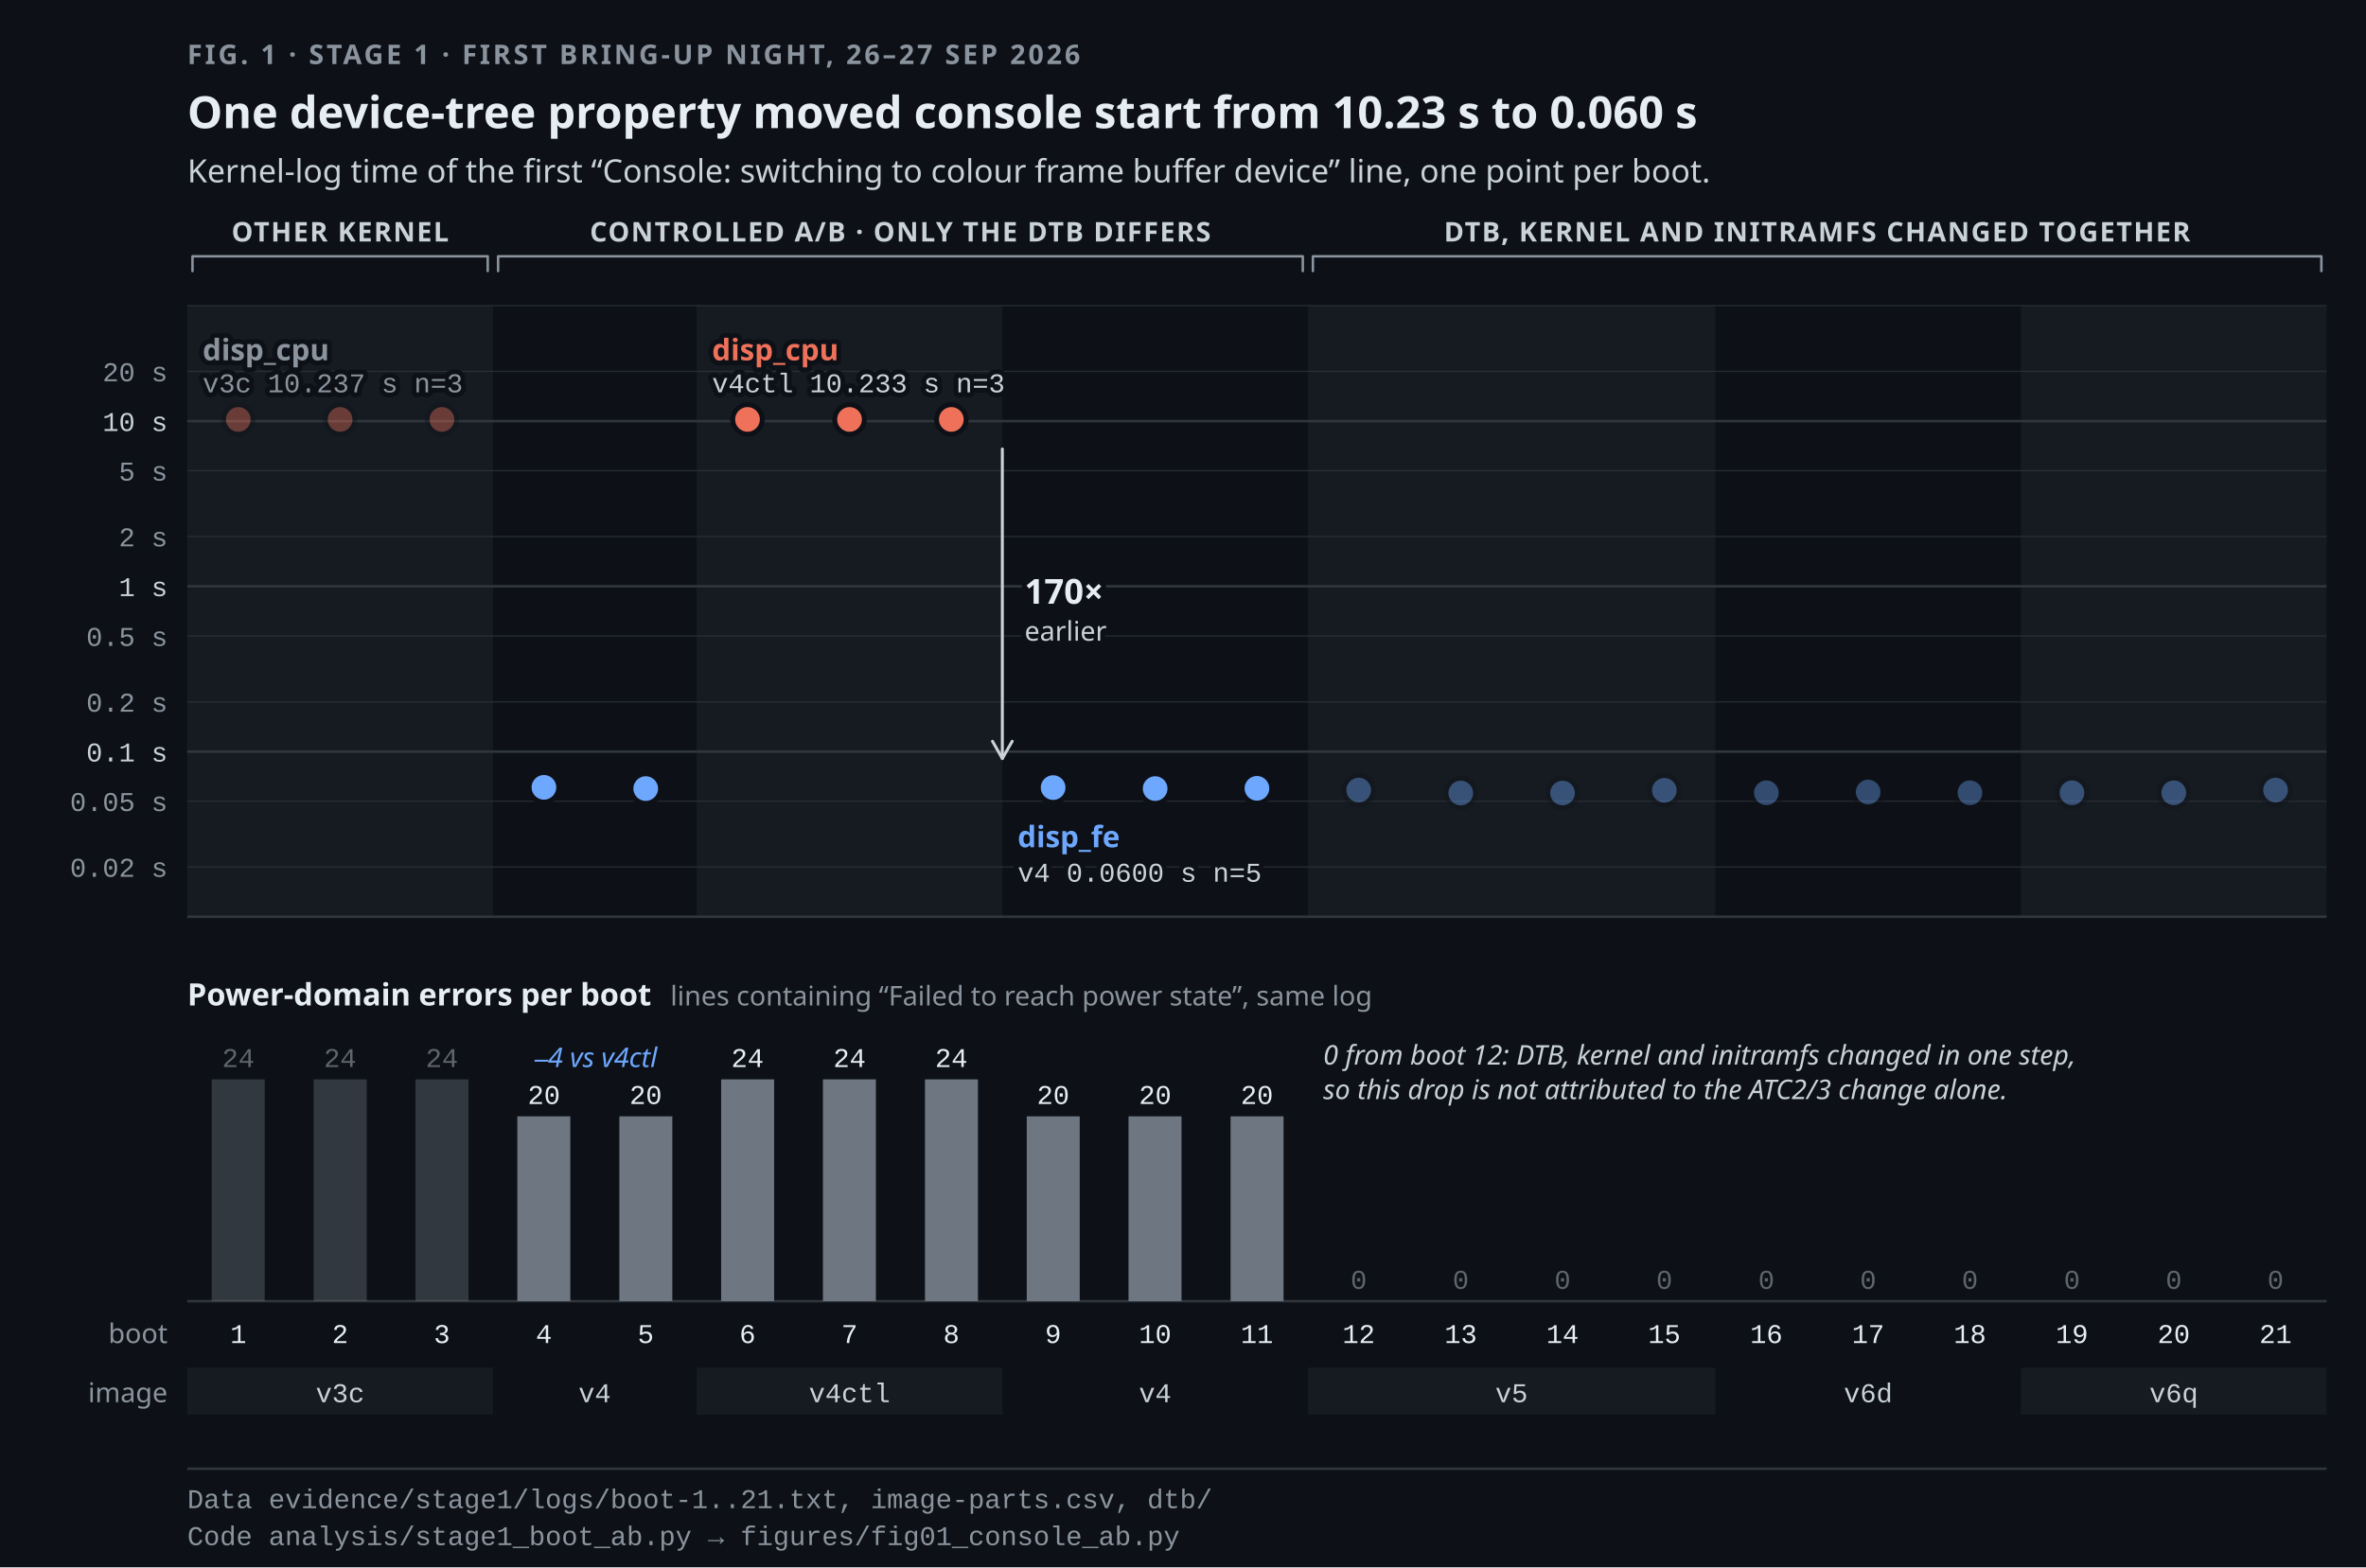
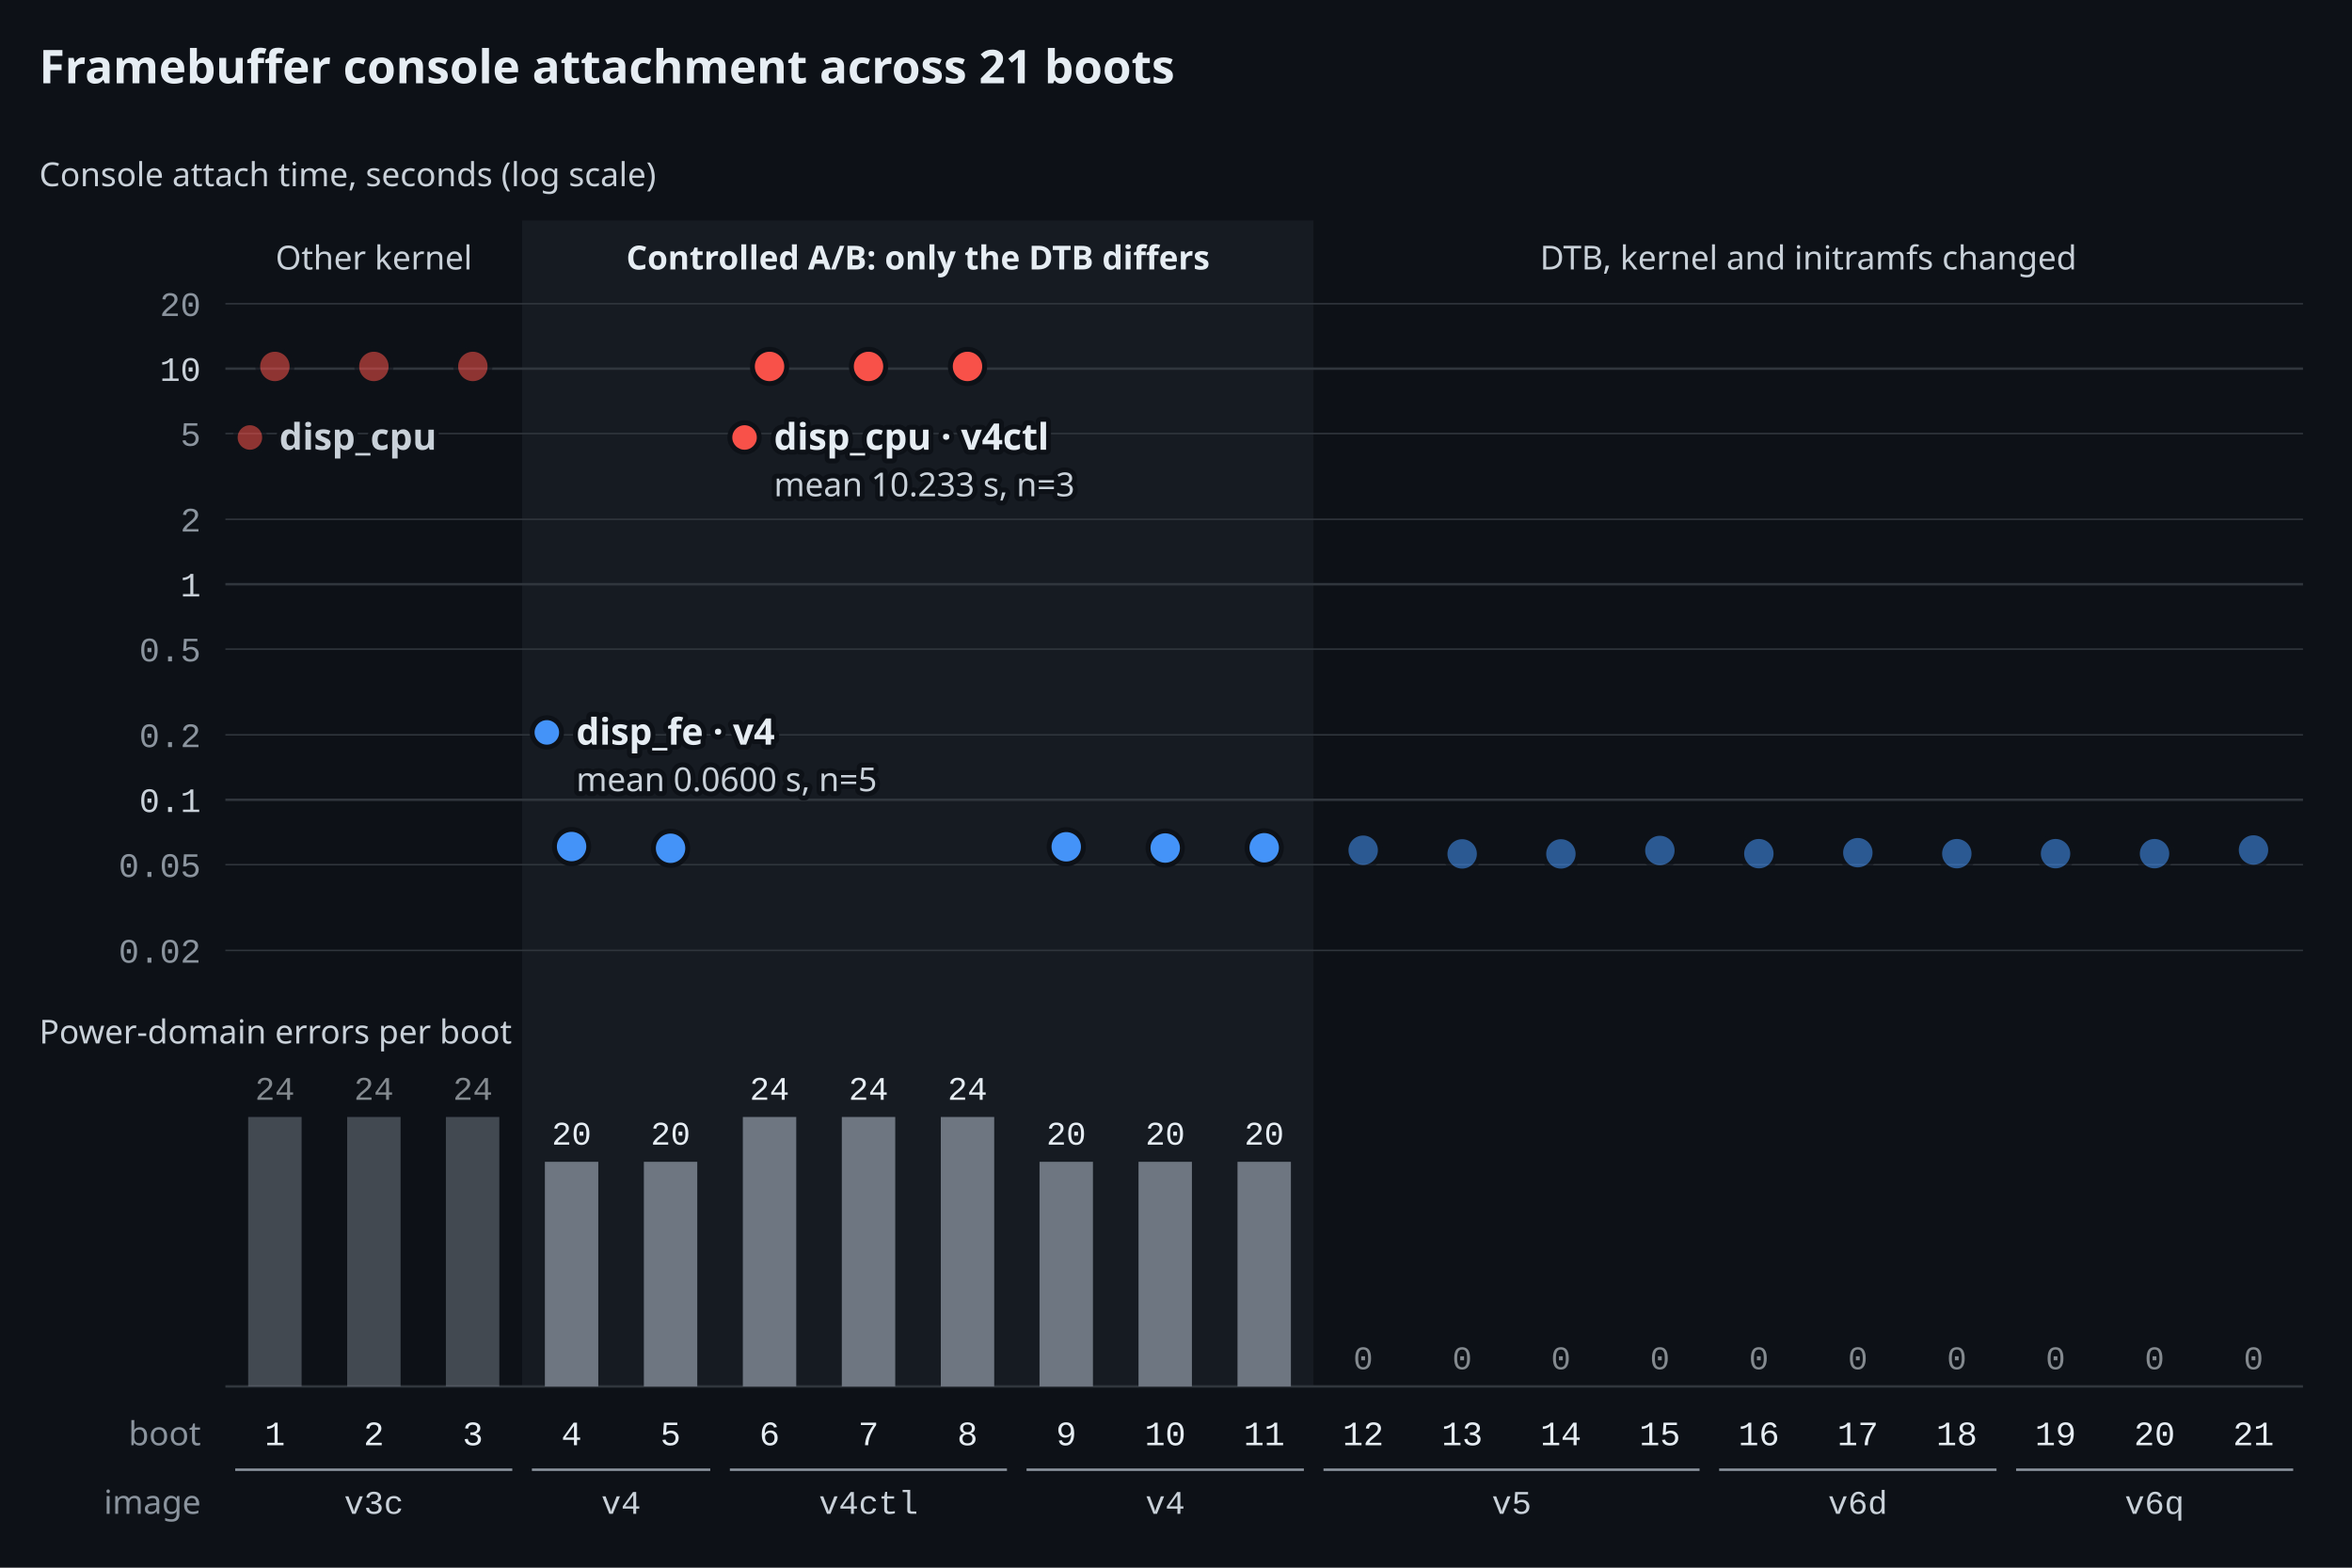
- <svg xmlns="http://www.w3.org/2000/svg" viewBox="0 0 960 636" width="960" height="636" role="img" aria-labelledby="t d">
-   <rect width="960" height="636" fill="#0d1117" />
-   <text x="76.0" y="26.0" font-family="-apple-system, BlinkMacSystemFont, 'Segoe UI', 'Noto Sans', Helvetica, Arial, sans-serif" font-size="11" fill="#8b949e" font-weight="600" letter-spacing="1.1">FIG. 1  ·  STAGE 1  ·  FIRST BRING-UP NIGHT, 26–27 SEP 2026</text>
-   <text x="76.0" y="52.0" font-family="-apple-system, BlinkMacSystemFont, 'Segoe UI', 'Noto Sans', Helvetica, Arial, sans-serif" font-size="18" fill="#e6edf3" font-weight="600">One device-tree property moved console start from 10.23 s to 0.060 s</text>
-   <text x="76.0" y="74.0" font-family="-apple-system, BlinkMacSystemFont, 'Segoe UI', 'Noto Sans', Helvetica, Arial, sans-serif" font-size="13" fill="#c9d1d9">Kernel-log time of the first “Console: switching to colour frame buffer device” line, one point per boot.</text>
-   <path d="M78.1,110.0 V104.0 H197.9 V110.0" fill="none" stroke="#8b949e" stroke-width="1" stroke-linejoin="round" stroke-linecap="round" />
-   <text x="138.0" y="98.0" font-family="-apple-system, BlinkMacSystemFont, 'Segoe UI', 'Noto Sans', Helvetica, Arial, sans-serif" font-size="11" fill="#c9d1d9" text-anchor="middle" font-weight="600" letter-spacing="0.6">OTHER KERNEL</text>
-   <path d="M202.1,110.0 V104.0 H528.6 V110.0" fill="none" stroke="#8b949e" stroke-width="1" stroke-linejoin="round" stroke-linecap="round" />
-   <text x="365.3" y="98.0" font-family="-apple-system, BlinkMacSystemFont, 'Segoe UI', 'Noto Sans', Helvetica, Arial, sans-serif" font-size="11" fill="#c9d1d9" text-anchor="middle" font-weight="600" letter-spacing="0.6">CONTROLLED A/B  ·  ONLY THE DTB DIFFERS</text>
-   <path d="M532.7,110.0 V104.0 H941.9 V110.0" fill="none" stroke="#8b949e" stroke-width="1" stroke-linejoin="round" stroke-linecap="round" />
-   <text x="737.3" y="98.0" font-family="-apple-system, BlinkMacSystemFont, 'Segoe UI', 'Noto Sans', Helvetica, Arial, sans-serif" font-size="11" fill="#c9d1d9" text-anchor="middle" font-weight="600" letter-spacing="0.6">DTB, KERNEL AND INITRAMFS CHANGED TOGETHER</text>
-   <rect x="76.0" y="124.0" width="124.0" height="248.0" fill="#161b22" />
-   <rect x="76.0" y="555.0" width="124.0" height="19.0" fill="#161b22" />
-   <text x="138.0" y="569.0" font-family="ui-monospace, SFMono-Regular, 'SF Mono', Menlo, Consolas, 'Liberation Mono', monospace" font-size="11" fill="#c9d1d9" text-anchor="middle">v3c</text>
-   <text x="241.3" y="569.0" font-family="ui-monospace, SFMono-Regular, 'SF Mono', Menlo, Consolas, 'Liberation Mono', monospace" font-size="11" fill="#c9d1d9" text-anchor="middle">v4</text>
-   <rect x="282.7" y="124.0" width="124.0" height="248.0" fill="#161b22" />
-   <rect x="282.7" y="555.0" width="124.0" height="19.0" fill="#161b22" />
-   <text x="344.7" y="569.0" font-family="ui-monospace, SFMono-Regular, 'SF Mono', Menlo, Consolas, 'Liberation Mono', monospace" font-size="11" fill="#c9d1d9" text-anchor="middle">v4ctl</text>
-   <text x="468.7" y="569.0" font-family="ui-monospace, SFMono-Regular, 'SF Mono', Menlo, Consolas, 'Liberation Mono', monospace" font-size="11" fill="#c9d1d9" text-anchor="middle">v4</text>
-   <rect x="530.7" y="124.0" width="165.3" height="248.0" fill="#161b22" />
-   <rect x="530.7" y="555.0" width="165.3" height="19.0" fill="#161b22" />
-   <text x="613.3" y="569.0" font-family="ui-monospace, SFMono-Regular, 'SF Mono', Menlo, Consolas, 'Liberation Mono', monospace" font-size="11" fill="#c9d1d9" text-anchor="middle">v5</text>
-   <text x="758.0" y="569.0" font-family="ui-monospace, SFMono-Regular, 'SF Mono', Menlo, Consolas, 'Liberation Mono', monospace" font-size="11" fill="#c9d1d9" text-anchor="middle">v6d</text>
-   <rect x="820.0" y="124.0" width="124.0" height="248.0" fill="#161b22" />
-   <rect x="820.0" y="555.0" width="124.0" height="19.0" fill="#161b22" />
-   <text x="882.0" y="569.0" font-family="ui-monospace, SFMono-Regular, 'SF Mono', Menlo, Consolas, 'Liberation Mono', monospace" font-size="11" fill="#c9d1d9" text-anchor="middle">v6q</text>
-   <line x1="76.0" y1="372.0" x2="944.0" y2="372.0" stroke="#30363d" stroke-width="1" />
-   <line x1="76.0" y1="351.8" x2="944.0" y2="351.8" stroke="#30363d" stroke-width="0.5" opacity="0.7" />
-   <text x="68.0" y="355.8" font-family="ui-monospace, SFMono-Regular, 'SF Mono', Menlo, Consolas, 'Liberation Mono', monospace" font-size="11" fill="#8b949e" text-anchor="end">0.02 s</text>
-   <line x1="76.0" y1="325.1" x2="944.0" y2="325.1" stroke="#30363d" stroke-width="0.5" opacity="0.7" />
-   <text x="68.0" y="329.1" font-family="ui-monospace, SFMono-Regular, 'SF Mono', Menlo, Consolas, 'Liberation Mono', monospace" font-size="11" fill="#8b949e" text-anchor="end">0.05 s</text>
-   <line x1="76.0" y1="305.0" x2="944.0" y2="305.0" stroke="#30363d" stroke-width="1" />
-   <text x="68.0" y="309.0" font-family="ui-monospace, SFMono-Regular, 'SF Mono', Menlo, Consolas, 'Liberation Mono', monospace" font-size="11" fill="#c9d1d9" text-anchor="end">0.1 s</text>
-   <line x1="76.0" y1="284.8" x2="944.0" y2="284.8" stroke="#30363d" stroke-width="0.5" opacity="0.7" />
-   <text x="68.0" y="288.8" font-family="ui-monospace, SFMono-Regular, 'SF Mono', Menlo, Consolas, 'Liberation Mono', monospace" font-size="11" fill="#8b949e" text-anchor="end">0.2 s</text>
-   <line x1="76.0" y1="258.1" x2="944.0" y2="258.1" stroke="#30363d" stroke-width="0.5" opacity="0.7" />
-   <text x="68.0" y="262.1" font-family="ui-monospace, SFMono-Regular, 'SF Mono', Menlo, Consolas, 'Liberation Mono', monospace" font-size="11" fill="#8b949e" text-anchor="end">0.5 s</text>
-   <line x1="76.0" y1="237.9" x2="944.0" y2="237.9" stroke="#30363d" stroke-width="1" />
-   <text x="68.0" y="241.9" font-family="ui-monospace, SFMono-Regular, 'SF Mono', Menlo, Consolas, 'Liberation Mono', monospace" font-size="11" fill="#c9d1d9" text-anchor="end">1 s</text>
-   <line x1="76.0" y1="217.7" x2="944.0" y2="217.7" stroke="#30363d" stroke-width="0.5" opacity="0.7" />
-   <text x="68.0" y="221.7" font-family="ui-monospace, SFMono-Regular, 'SF Mono', Menlo, Consolas, 'Liberation Mono', monospace" font-size="11" fill="#8b949e" text-anchor="end">2 s</text>
-   <line x1="76.0" y1="191.0" x2="944.0" y2="191.0" stroke="#30363d" stroke-width="0.5" opacity="0.7" />
-   <text x="68.0" y="195.0" font-family="ui-monospace, SFMono-Regular, 'SF Mono', Menlo, Consolas, 'Liberation Mono', monospace" font-size="11" fill="#8b949e" text-anchor="end">5 s</text>
-   <line x1="76.0" y1="170.9" x2="944.0" y2="170.9" stroke="#30363d" stroke-width="1" />
-   <text x="68.0" y="174.9" font-family="ui-monospace, SFMono-Regular, 'SF Mono', Menlo, Consolas, 'Liberation Mono', monospace" font-size="11" fill="#c9d1d9" text-anchor="end">10 s</text>
-   <line x1="76.0" y1="150.7" x2="944.0" y2="150.7" stroke="#30363d" stroke-width="0.5" opacity="0.7" />
-   <text x="68.0" y="154.7" font-family="ui-monospace, SFMono-Regular, 'SF Mono', Menlo, Consolas, 'Liberation Mono', monospace" font-size="11" fill="#8b949e" text-anchor="end">20 s</text>
-   <line x1="76.0" y1="124.0" x2="944.0" y2="124.0" stroke="#30363d" stroke-width="0.5" opacity="0.7" />
-   <circle cx="96.7" cy="170.2" r="6" fill="#f0715a" stroke="#0d1117" stroke-width="2" opacity="0.38" />
-   <circle cx="138.0" cy="170.2" r="6" fill="#f0715a" stroke="#0d1117" stroke-width="2" opacity="0.38" />
-   <circle cx="179.3" cy="170.2" r="6" fill="#f0715a" stroke="#0d1117" stroke-width="2" opacity="0.38" />
-   <circle cx="220.7" cy="319.5" r="6" fill="#6ea8fe" stroke="#0d1117" stroke-width="2" />
-   <circle cx="262.0" cy="320.0" r="6" fill="#6ea8fe" stroke="#0d1117" stroke-width="2" />
-   <circle cx="303.3" cy="170.2" r="6" fill="#f0715a" stroke="#0d1117" stroke-width="2" />
-   <circle cx="344.7" cy="170.2" r="6" fill="#f0715a" stroke="#0d1117" stroke-width="2" />
-   <circle cx="386.0" cy="170.2" r="6" fill="#f0715a" stroke="#0d1117" stroke-width="2" />
-   <circle cx="427.3" cy="319.6" r="6" fill="#6ea8fe" stroke="#0d1117" stroke-width="2" />
-   <circle cx="468.7" cy="320.0" r="6" fill="#6ea8fe" stroke="#0d1117" stroke-width="2" />
-   <circle cx="510.0" cy="319.9" r="6" fill="#6ea8fe" stroke="#0d1117" stroke-width="2" />
-   <circle cx="551.3" cy="320.6" r="6" fill="#6ea8fe" stroke="#0d1117" stroke-width="2" opacity="0.38" />
-   <circle cx="592.7" cy="321.8" r="6" fill="#6ea8fe" stroke="#0d1117" stroke-width="2" opacity="0.38" />
-   <circle cx="634.0" cy="321.8" r="6" fill="#6ea8fe" stroke="#0d1117" stroke-width="2" opacity="0.38" />
-   <circle cx="675.3" cy="320.7" r="6" fill="#6ea8fe" stroke="#0d1117" stroke-width="2" opacity="0.38" />
-   <circle cx="716.7" cy="321.7" r="6" fill="#6ea8fe" stroke="#0d1117" stroke-width="2" opacity="0.38" />
-   <circle cx="758.0" cy="321.4" r="6" fill="#6ea8fe" stroke="#0d1117" stroke-width="2" opacity="0.38" />
-   <circle cx="799.3" cy="321.7" r="6" fill="#6ea8fe" stroke="#0d1117" stroke-width="2" opacity="0.38" />
-   <circle cx="840.7" cy="321.7" r="6" fill="#6ea8fe" stroke="#0d1117" stroke-width="2" opacity="0.38" />
-   <circle cx="882.0" cy="321.7" r="6" fill="#6ea8fe" stroke="#0d1117" stroke-width="2" opacity="0.38" />
-   <circle cx="923.3" cy="320.6" r="6" fill="#6ea8fe" stroke="#0d1117" stroke-width="2" opacity="0.38" />
-   <text x="82.2" y="146.2" font-family="-apple-system, BlinkMacSystemFont, 'Segoe UI', 'Noto Sans', Helvetica, Arial, sans-serif" font-size="12" fill="#8b949e" font-weight="600" stroke="#0d1117" stroke-width="4" stroke-linejoin="round" paint-order="stroke">disp_cpu</text>
-   <text x="82.2" y="159.2" font-family="ui-monospace, SFMono-Regular, 'SF Mono', Menlo, Consolas, 'Liberation Mono', monospace" font-size="11" fill="#8b949e" stroke="#0d1117" stroke-width="4" stroke-linejoin="round" paint-order="stroke">v3c  10.237 s  n=3</text>
-   <text x="288.9" y="146.2" font-family="-apple-system, BlinkMacSystemFont, 'Segoe UI', 'Noto Sans', Helvetica, Arial, sans-serif" font-size="12" fill="#f0715a" font-weight="600" stroke="#0d1117" stroke-width="4" stroke-linejoin="round" paint-order="stroke">disp_cpu</text>
-   <text x="288.9" y="159.2" font-family="ui-monospace, SFMono-Regular, 'SF Mono', Menlo, Consolas, 'Liberation Mono', monospace" font-size="11" fill="#c9d1d9" stroke="#0d1117" stroke-width="4" stroke-linejoin="round" paint-order="stroke">v4ctl  10.233 s  n=3</text>
-   <text x="412.9" y="343.8" font-family="-apple-system, BlinkMacSystemFont, 'Segoe UI', 'Noto Sans', Helvetica, Arial, sans-serif" font-size="12" fill="#6ea8fe" font-weight="600" stroke="#0d1117" stroke-width="4" stroke-linejoin="round" paint-order="stroke">disp_fe</text>
-   <text x="412.9" y="357.8" font-family="ui-monospace, SFMono-Regular, 'SF Mono', Menlo, Consolas, 'Liberation Mono', monospace" font-size="11" fill="#c9d1d9" stroke="#0d1117" stroke-width="4" stroke-linejoin="round" paint-order="stroke">v4  0.0600 s  n=5</text>
-   <path d="M406.7,182.2 V307.8" fill="none" stroke="#c9d1d9" stroke-width="1.2" stroke-linejoin="round" stroke-linecap="round" />
-   <path d="M402.7,300.8 L406.7,307.8 L410.7,300.8" fill="none" stroke="#c9d1d9" stroke-width="1.2" stroke-linejoin="round" stroke-linecap="round" />
-   <text x="415.7" y="245.0" font-family="-apple-system, BlinkMacSystemFont, 'Segoe UI', 'Noto Sans', Helvetica, Arial, sans-serif" font-size="14" fill="#e6edf3" font-weight="600" stroke="#0d1117" stroke-width="4" stroke-linejoin="round" paint-order="stroke">170×</text>
-   <text x="415.7" y="260.0" font-family="-apple-system, BlinkMacSystemFont, 'Segoe UI', 'Noto Sans', Helvetica, Arial, sans-serif" font-size="11" fill="#c9d1d9" stroke="#0d1117" stroke-width="4" stroke-linejoin="round" paint-order="stroke">earlier</text>
-   <text x="76.0" y="408.0" font-family="-apple-system, BlinkMacSystemFont, 'Segoe UI', 'Noto Sans', Helvetica, Arial, sans-serif" font-size="12.5" fill="#e6edf3" font-weight="600">Power-domain errors per boot</text>
-   <text x="272.0" y="408.0" font-family="-apple-system, BlinkMacSystemFont, 'Segoe UI', 'Noto Sans', Helvetica, Arial, sans-serif" font-size="11" fill="#8b949e">lines containing “Failed to reach power state”, same log</text>
-   <line x1="76.0" y1="528.0" x2="944.0" y2="528.0" stroke="#30363d" stroke-width="1" />
-   <rect x="85.9" y="438.0" width="21.5" height="90.0" fill="#6e7681" opacity="0.38" />
-   <text x="96.7" y="433.0" font-family="ui-monospace, SFMono-Regular, 'SF Mono', Menlo, Consolas, 'Liberation Mono', monospace" font-size="11" fill="#e6edf3" text-anchor="middle" opacity="0.38">24</text>
-   <rect x="127.3" y="438.0" width="21.5" height="90.0" fill="#6e7681" opacity="0.38" />
-   <text x="138.0" y="433.0" font-family="ui-monospace, SFMono-Regular, 'SF Mono', Menlo, Consolas, 'Liberation Mono', monospace" font-size="11" fill="#e6edf3" text-anchor="middle" opacity="0.38">24</text>
-   <rect x="168.6" y="438.0" width="21.5" height="90.0" fill="#6e7681" opacity="0.38" />
-   <text x="179.3" y="433.0" font-family="ui-monospace, SFMono-Regular, 'SF Mono', Menlo, Consolas, 'Liberation Mono', monospace" font-size="11" fill="#e6edf3" text-anchor="middle" opacity="0.38">24</text>
-   <rect x="209.9" y="453.0" width="21.5" height="75.0" fill="#6e7681" />
-   <text x="220.7" y="448.0" font-family="ui-monospace, SFMono-Regular, 'SF Mono', Menlo, Consolas, 'Liberation Mono', monospace" font-size="11" fill="#e6edf3" text-anchor="middle">20</text>
-   <rect x="251.3" y="453.0" width="21.5" height="75.0" fill="#6e7681" />
-   <text x="262.0" y="448.0" font-family="ui-monospace, SFMono-Regular, 'SF Mono', Menlo, Consolas, 'Liberation Mono', monospace" font-size="11" fill="#e6edf3" text-anchor="middle">20</text>
-   <rect x="292.6" y="438.0" width="21.5" height="90.0" fill="#6e7681" />
-   <text x="303.3" y="433.0" font-family="ui-monospace, SFMono-Regular, 'SF Mono', Menlo, Consolas, 'Liberation Mono', monospace" font-size="11" fill="#e6edf3" text-anchor="middle">24</text>
-   <rect x="333.9" y="438.0" width="21.5" height="90.0" fill="#6e7681" />
-   <text x="344.7" y="433.0" font-family="ui-monospace, SFMono-Regular, 'SF Mono', Menlo, Consolas, 'Liberation Mono', monospace" font-size="11" fill="#e6edf3" text-anchor="middle">24</text>
-   <rect x="375.3" y="438.0" width="21.5" height="90.0" fill="#6e7681" />
-   <text x="386.0" y="433.0" font-family="ui-monospace, SFMono-Regular, 'SF Mono', Menlo, Consolas, 'Liberation Mono', monospace" font-size="11" fill="#e6edf3" text-anchor="middle">24</text>
-   <rect x="416.6" y="453.0" width="21.5" height="75.0" fill="#6e7681" />
-   <text x="427.3" y="448.0" font-family="ui-monospace, SFMono-Regular, 'SF Mono', Menlo, Consolas, 'Liberation Mono', monospace" font-size="11" fill="#e6edf3" text-anchor="middle">20</text>
-   <rect x="457.9" y="453.0" width="21.5" height="75.0" fill="#6e7681" />
-   <text x="468.7" y="448.0" font-family="ui-monospace, SFMono-Regular, 'SF Mono', Menlo, Consolas, 'Liberation Mono', monospace" font-size="11" fill="#e6edf3" text-anchor="middle">20</text>
-   <rect x="499.3" y="453.0" width="21.5" height="75.0" fill="#6e7681" />
-   <text x="510.0" y="448.0" font-family="ui-monospace, SFMono-Regular, 'SF Mono', Menlo, Consolas, 'Liberation Mono', monospace" font-size="11" fill="#e6edf3" text-anchor="middle">20</text>
-   <text x="551.3" y="523.0" font-family="ui-monospace, SFMono-Regular, 'SF Mono', Menlo, Consolas, 'Liberation Mono', monospace" font-size="11" fill="#e6edf3" text-anchor="middle" opacity="0.38">0</text>
-   <text x="592.7" y="523.0" font-family="ui-monospace, SFMono-Regular, 'SF Mono', Menlo, Consolas, 'Liberation Mono', monospace" font-size="11" fill="#e6edf3" text-anchor="middle" opacity="0.38">0</text>
-   <text x="634.0" y="523.0" font-family="ui-monospace, SFMono-Regular, 'SF Mono', Menlo, Consolas, 'Liberation Mono', monospace" font-size="11" fill="#e6edf3" text-anchor="middle" opacity="0.38">0</text>
-   <text x="675.3" y="523.0" font-family="ui-monospace, SFMono-Regular, 'SF Mono', Menlo, Consolas, 'Liberation Mono', monospace" font-size="11" fill="#e6edf3" text-anchor="middle" opacity="0.38">0</text>
-   <text x="716.7" y="523.0" font-family="ui-monospace, SFMono-Regular, 'SF Mono', Menlo, Consolas, 'Liberation Mono', monospace" font-size="11" fill="#e6edf3" text-anchor="middle" opacity="0.38">0</text>
-   <text x="758.0" y="523.0" font-family="ui-monospace, SFMono-Regular, 'SF Mono', Menlo, Consolas, 'Liberation Mono', monospace" font-size="11" fill="#e6edf3" text-anchor="middle" opacity="0.38">0</text>
-   <text x="799.3" y="523.0" font-family="ui-monospace, SFMono-Regular, 'SF Mono', Menlo, Consolas, 'Liberation Mono', monospace" font-size="11" fill="#e6edf3" text-anchor="middle" opacity="0.38">0</text>
-   <text x="840.7" y="523.0" font-family="ui-monospace, SFMono-Regular, 'SF Mono', Menlo, Consolas, 'Liberation Mono', monospace" font-size="11" fill="#e6edf3" text-anchor="middle" opacity="0.38">0</text>
-   <text x="882.0" y="523.0" font-family="ui-monospace, SFMono-Regular, 'SF Mono', Menlo, Consolas, 'Liberation Mono', monospace" font-size="11" fill="#e6edf3" text-anchor="middle" opacity="0.38">0</text>
-   <text x="923.3" y="523.0" font-family="ui-monospace, SFMono-Regular, 'SF Mono', Menlo, Consolas, 'Liberation Mono', monospace" font-size="11" fill="#e6edf3" text-anchor="middle" opacity="0.38">0</text>
-   <text x="241.3" y="433.0" font-family="-apple-system, BlinkMacSystemFont, 'Segoe UI', 'Noto Sans', Helvetica, Arial, sans-serif" font-size="11" fill="#6ea8fe" text-anchor="middle" font-style="italic">−4 vs v4ctl</text>
-   <text x="536.9" y="432.0" font-family="-apple-system, BlinkMacSystemFont, 'Segoe UI', 'Noto Sans', Helvetica, Arial, sans-serif" font-size="11" fill="#c9d1d9" font-style="italic">0 from boot 12: DTB, kernel and initramfs changed in one step,</text>
-   <text x="536.9" y="446.0" font-family="-apple-system, BlinkMacSystemFont, 'Segoe UI', 'Noto Sans', Helvetica, Arial, sans-serif" font-size="11" fill="#c9d1d9" font-style="italic">so this drop is not attributed to the ATC2/3 change alone.</text>
-   <text x="96.7" y="545.0" font-family="ui-monospace, SFMono-Regular, 'SF Mono', Menlo, Consolas, 'Liberation Mono', monospace" font-size="11" fill="#e6edf3" text-anchor="middle">1</text>
-   <text x="138.0" y="545.0" font-family="ui-monospace, SFMono-Regular, 'SF Mono', Menlo, Consolas, 'Liberation Mono', monospace" font-size="11" fill="#e6edf3" text-anchor="middle">2</text>
-   <text x="179.3" y="545.0" font-family="ui-monospace, SFMono-Regular, 'SF Mono', Menlo, Consolas, 'Liberation Mono', monospace" font-size="11" fill="#e6edf3" text-anchor="middle">3</text>
-   <text x="220.7" y="545.0" font-family="ui-monospace, SFMono-Regular, 'SF Mono', Menlo, Consolas, 'Liberation Mono', monospace" font-size="11" fill="#e6edf3" text-anchor="middle">4</text>
-   <text x="262.0" y="545.0" font-family="ui-monospace, SFMono-Regular, 'SF Mono', Menlo, Consolas, 'Liberation Mono', monospace" font-size="11" fill="#e6edf3" text-anchor="middle">5</text>
-   <text x="303.3" y="545.0" font-family="ui-monospace, SFMono-Regular, 'SF Mono', Menlo, Consolas, 'Liberation Mono', monospace" font-size="11" fill="#e6edf3" text-anchor="middle">6</text>
-   <text x="344.7" y="545.0" font-family="ui-monospace, SFMono-Regular, 'SF Mono', Menlo, Consolas, 'Liberation Mono', monospace" font-size="11" fill="#e6edf3" text-anchor="middle">7</text>
-   <text x="386.0" y="545.0" font-family="ui-monospace, SFMono-Regular, 'SF Mono', Menlo, Consolas, 'Liberation Mono', monospace" font-size="11" fill="#e6edf3" text-anchor="middle">8</text>
-   <text x="427.3" y="545.0" font-family="ui-monospace, SFMono-Regular, 'SF Mono', Menlo, Consolas, 'Liberation Mono', monospace" font-size="11" fill="#e6edf3" text-anchor="middle">9</text>
-   <text x="468.7" y="545.0" font-family="ui-monospace, SFMono-Regular, 'SF Mono', Menlo, Consolas, 'Liberation Mono', monospace" font-size="11" fill="#e6edf3" text-anchor="middle">10</text>
-   <text x="510.0" y="545.0" font-family="ui-monospace, SFMono-Regular, 'SF Mono', Menlo, Consolas, 'Liberation Mono', monospace" font-size="11" fill="#e6edf3" text-anchor="middle">11</text>
-   <text x="551.3" y="545.0" font-family="ui-monospace, SFMono-Regular, 'SF Mono', Menlo, Consolas, 'Liberation Mono', monospace" font-size="11" fill="#e6edf3" text-anchor="middle">12</text>
-   <text x="592.7" y="545.0" font-family="ui-monospace, SFMono-Regular, 'SF Mono', Menlo, Consolas, 'Liberation Mono', monospace" font-size="11" fill="#e6edf3" text-anchor="middle">13</text>
-   <text x="634.0" y="545.0" font-family="ui-monospace, SFMono-Regular, 'SF Mono', Menlo, Consolas, 'Liberation Mono', monospace" font-size="11" fill="#e6edf3" text-anchor="middle">14</text>
-   <text x="675.3" y="545.0" font-family="ui-monospace, SFMono-Regular, 'SF Mono', Menlo, Consolas, 'Liberation Mono', monospace" font-size="11" fill="#e6edf3" text-anchor="middle">15</text>
-   <text x="716.7" y="545.0" font-family="ui-monospace, SFMono-Regular, 'SF Mono', Menlo, Consolas, 'Liberation Mono', monospace" font-size="11" fill="#e6edf3" text-anchor="middle">16</text>
-   <text x="758.0" y="545.0" font-family="ui-monospace, SFMono-Regular, 'SF Mono', Menlo, Consolas, 'Liberation Mono', monospace" font-size="11" fill="#e6edf3" text-anchor="middle">17</text>
-   <text x="799.3" y="545.0" font-family="ui-monospace, SFMono-Regular, 'SF Mono', Menlo, Consolas, 'Liberation Mono', monospace" font-size="11" fill="#e6edf3" text-anchor="middle">18</text>
-   <text x="840.7" y="545.0" font-family="ui-monospace, SFMono-Regular, 'SF Mono', Menlo, Consolas, 'Liberation Mono', monospace" font-size="11" fill="#e6edf3" text-anchor="middle">19</text>
-   <text x="882.0" y="545.0" font-family="ui-monospace, SFMono-Regular, 'SF Mono', Menlo, Consolas, 'Liberation Mono', monospace" font-size="11" fill="#e6edf3" text-anchor="middle">20</text>
-   <text x="923.3" y="545.0" font-family="ui-monospace, SFMono-Regular, 'SF Mono', Menlo, Consolas, 'Liberation Mono', monospace" font-size="11" fill="#e6edf3" text-anchor="middle">21</text>
-   <text x="68.0" y="545.0" font-family="-apple-system, BlinkMacSystemFont, 'Segoe UI', 'Noto Sans', Helvetica, Arial, sans-serif" font-size="11" fill="#8b949e" text-anchor="end">boot</text>
-   <text x="68.0" y="569.0" font-family="-apple-system, BlinkMacSystemFont, 'Segoe UI', 'Noto Sans', Helvetica, Arial, sans-serif" font-size="11" fill="#8b949e" text-anchor="end">image</text>
-   <line x1="76.0" y1="596.0" x2="944.0" y2="596.0" stroke="#30363d" stroke-width="1" />
-   <text x="76.0" y="612.0" font-family="ui-monospace, SFMono-Regular, 'SF Mono', Menlo, Consolas, 'Liberation Mono', monospace" font-size="11" fill="#8b949e">Data  evidence/stage1/logs/boot-1..21.txt, image-parts.csv, dtb/</text>
-   <text x="76.0" y="627.0" font-family="ui-monospace, SFMono-Regular, 'SF Mono', Menlo, Consolas, 'Liberation Mono', monospace" font-size="11" fill="#8b949e">Code  analysis/stage1_boot_ab.py → figures/fig01_console_ab.py</text>
+ <svg xmlns="http://www.w3.org/2000/svg" viewBox="0 0 960 640" width="960" height="640" role="img" aria-labelledby="t d">
+   <rect width="960" height="640" fill="#0d1117" />
+   <text x="16.0" y="34.0" font-family="-apple-system, BlinkMacSystemFont, 'Segoe UI', 'Noto Sans', Helvetica, Arial, sans-serif" font-size="19" fill="#e6edf3" font-weight="600">Framebuffer console attachment across 21 boots</text>
+   <rect x="213.1" y="90.0" width="323.0" height="476.0" fill="#161b22" />
+   <text x="374.7" y="110.0" font-family="-apple-system, BlinkMacSystemFont, 'Segoe UI', 'Noto Sans', Helvetica, Arial, sans-serif" font-size="13.5" fill="#e6edf3" text-anchor="middle" font-weight="600">Controlled A/B: only the DTB differs</text>
+   <text x="152.6" y="110.0" font-family="-apple-system, BlinkMacSystemFont, 'Segoe UI', 'Noto Sans', Helvetica, Arial, sans-serif" font-size="13.5" fill="#c9d1d9" text-anchor="middle">Other kernel</text>
+   <text x="738.1" y="110.0" font-family="-apple-system, BlinkMacSystemFont, 'Segoe UI', 'Noto Sans', Helvetica, Arial, sans-serif" font-size="13.5" fill="#c9d1d9" text-anchor="middle">DTB, kernel and initramfs changed</text>
+   <text x="16.0" y="76.0" font-family="-apple-system, BlinkMacSystemFont, 'Segoe UI', 'Noto Sans', Helvetica, Arial, sans-serif" font-size="13.5" fill="#c9d1d9">Console attach time, seconds (log scale)</text>
+   <line x1="92.0" y1="388.0" x2="940.0" y2="388.0" stroke="#30363d" stroke-width="0.6" />
+   <text x="82.0" y="393.0" font-family="ui-monospace, SFMono-Regular, 'SF Mono', Menlo, Consolas, 'Liberation Mono', monospace" font-size="14" fill="#8b949e" text-anchor="end">0.02</text>
+   <line x1="92.0" y1="353.0" x2="940.0" y2="353.0" stroke="#30363d" stroke-width="0.6" />
+   <text x="82.0" y="358.0" font-family="ui-monospace, SFMono-Regular, 'SF Mono', Menlo, Consolas, 'Liberation Mono', monospace" font-size="14" fill="#8b949e" text-anchor="end">0.05</text>
+   <line x1="92.0" y1="326.5" x2="940.0" y2="326.5" stroke="#30363d" stroke-width="1" />
+   <text x="82.0" y="331.5" font-family="ui-monospace, SFMono-Regular, 'SF Mono', Menlo, Consolas, 'Liberation Mono', monospace" font-size="14" fill="#c9d1d9" text-anchor="end">0.1</text>
+   <line x1="92.0" y1="300.0" x2="940.0" y2="300.0" stroke="#30363d" stroke-width="0.6" />
+   <text x="82.0" y="305.0" font-family="ui-monospace, SFMono-Regular, 'SF Mono', Menlo, Consolas, 'Liberation Mono', monospace" font-size="14" fill="#8b949e" text-anchor="end">0.2</text>
+   <line x1="92.0" y1="265.0" x2="940.0" y2="265.0" stroke="#30363d" stroke-width="0.6" />
+   <text x="82.0" y="270.0" font-family="ui-monospace, SFMono-Regular, 'SF Mono', Menlo, Consolas, 'Liberation Mono', monospace" font-size="14" fill="#8b949e" text-anchor="end">0.5</text>
+   <line x1="92.0" y1="238.5" x2="940.0" y2="238.5" stroke="#30363d" stroke-width="1" />
+   <text x="82.0" y="243.5" font-family="ui-monospace, SFMono-Regular, 'SF Mono', Menlo, Consolas, 'Liberation Mono', monospace" font-size="14" fill="#c9d1d9" text-anchor="end">1</text>
+   <line x1="92.0" y1="212.0" x2="940.0" y2="212.0" stroke="#30363d" stroke-width="0.6" />
+   <text x="82.0" y="217.0" font-family="ui-monospace, SFMono-Regular, 'SF Mono', Menlo, Consolas, 'Liberation Mono', monospace" font-size="14" fill="#8b949e" text-anchor="end">2</text>
+   <line x1="92.0" y1="177.0" x2="940.0" y2="177.0" stroke="#30363d" stroke-width="0.6" />
+   <text x="82.0" y="182.0" font-family="ui-monospace, SFMono-Regular, 'SF Mono', Menlo, Consolas, 'Liberation Mono', monospace" font-size="14" fill="#8b949e" text-anchor="end">5</text>
+   <line x1="92.0" y1="150.5" x2="940.0" y2="150.5" stroke="#30363d" stroke-width="1" />
+   <text x="82.0" y="155.5" font-family="ui-monospace, SFMono-Regular, 'SF Mono', Menlo, Consolas, 'Liberation Mono', monospace" font-size="14" fill="#c9d1d9" text-anchor="end">10</text>
+   <line x1="92.0" y1="124.0" x2="940.0" y2="124.0" stroke="#30363d" stroke-width="0.6" />
+   <text x="82.0" y="129.0" font-family="ui-monospace, SFMono-Regular, 'SF Mono', Menlo, Consolas, 'Liberation Mono', monospace" font-size="14" fill="#8b949e" text-anchor="end">20</text>
+   <circle cx="112.2" cy="149.6" r="7" fill="#f85149" stroke="#0d1117" stroke-width="2" opacity="0.55" />
+   <circle cx="152.6" cy="149.6" r="7" fill="#f85149" stroke="#0d1117" stroke-width="2" opacity="0.55" />
+   <circle cx="193.0" cy="149.6" r="7" fill="#f85149" stroke="#0d1117" stroke-width="2" opacity="0.55" />
+   <circle cx="233.3" cy="345.6" r="7" fill="#4493f8" stroke="#0d1117" stroke-width="2" />
+   <circle cx="273.7" cy="346.3" r="7" fill="#4493f8" stroke="#0d1117" stroke-width="2" />
+   <circle cx="314.1" cy="149.6" r="7" fill="#f85149" stroke="#0d1117" stroke-width="2" />
+   <circle cx="354.5" cy="149.6" r="7" fill="#f85149" stroke="#0d1117" stroke-width="2" />
+   <circle cx="394.9" cy="149.6" r="7" fill="#f85149" stroke="#0d1117" stroke-width="2" />
+   <circle cx="435.2" cy="345.7" r="7" fill="#4493f8" stroke="#0d1117" stroke-width="2" />
+   <circle cx="475.6" cy="346.2" r="7" fill="#4493f8" stroke="#0d1117" stroke-width="2" />
+   <circle cx="516.0" cy="346.1" r="7" fill="#4493f8" stroke="#0d1117" stroke-width="2" />
+   <circle cx="556.4" cy="347.1" r="7" fill="#4493f8" stroke="#0d1117" stroke-width="2" opacity="0.55" />
+   <circle cx="596.8" cy="348.6" r="7" fill="#4493f8" stroke="#0d1117" stroke-width="2" opacity="0.55" />
+   <circle cx="637.1" cy="348.6" r="7" fill="#4493f8" stroke="#0d1117" stroke-width="2" opacity="0.55" />
+   <circle cx="677.5" cy="347.2" r="7" fill="#4493f8" stroke="#0d1117" stroke-width="2" opacity="0.55" />
+   <circle cx="717.9" cy="348.5" r="7" fill="#4493f8" stroke="#0d1117" stroke-width="2" opacity="0.55" />
+   <circle cx="758.3" cy="348.1" r="7" fill="#4493f8" stroke="#0d1117" stroke-width="2" opacity="0.55" />
+   <circle cx="798.7" cy="348.5" r="7" fill="#4493f8" stroke="#0d1117" stroke-width="2" opacity="0.55" />
+   <circle cx="839.0" cy="348.5" r="7" fill="#4493f8" stroke="#0d1117" stroke-width="2" opacity="0.55" />
+   <circle cx="879.4" cy="348.5" r="7" fill="#4493f8" stroke="#0d1117" stroke-width="2" opacity="0.55" />
+   <circle cx="919.8" cy="347.0" r="7" fill="#4493f8" stroke="#0d1117" stroke-width="2" opacity="0.55" />
+   <circle cx="303.9" cy="178.6" r="6" fill="#f85149" stroke="#0d1117" stroke-width="2" />
+   <text x="315.9" y="183.6" font-family="-apple-system, BlinkMacSystemFont, 'Segoe UI', 'Noto Sans', Helvetica, Arial, sans-serif" font-size="15" fill="#e6edf3" font-weight="600" stroke="#0d1117" stroke-width="4" stroke-linejoin="round" paint-order="stroke">disp_cpu  ·  v4ctl</text>
+   <text x="315.9" y="202.6" font-family="-apple-system, BlinkMacSystemFont, 'Segoe UI', 'Noto Sans', Helvetica, Arial, sans-serif" font-size="13.5" fill="#c9d1d9" stroke="#0d1117" stroke-width="4" stroke-linejoin="round" paint-order="stroke">mean 10.233 s, n=3</text>
+   <circle cx="223.2" cy="299.0" r="6" fill="#4493f8" stroke="#0d1117" stroke-width="2" />
+   <text x="235.2" y="304.0" font-family="-apple-system, BlinkMacSystemFont, 'Segoe UI', 'Noto Sans', Helvetica, Arial, sans-serif" font-size="15" fill="#e6edf3" font-weight="600" stroke="#0d1117" stroke-width="4" stroke-linejoin="round" paint-order="stroke">disp_fe  ·  v4</text>
+   <text x="235.2" y="323.0" font-family="-apple-system, BlinkMacSystemFont, 'Segoe UI', 'Noto Sans', Helvetica, Arial, sans-serif" font-size="13.5" fill="#c9d1d9" stroke="#0d1117" stroke-width="4" stroke-linejoin="round" paint-order="stroke">mean 0.0600 s, n=5</text>
+   <circle cx="102.0" cy="178.6" r="6" fill="#f85149" stroke="#0d1117" stroke-width="2" opacity="0.55" />
+   <text x="114.0" y="183.6" font-family="-apple-system, BlinkMacSystemFont, 'Segoe UI', 'Noto Sans', Helvetica, Arial, sans-serif" font-size="15" fill="#c9d1d9" font-weight="600" stroke="#0d1117" stroke-width="4" stroke-linejoin="round" paint-order="stroke">disp_cpu</text>
+   <text x="16.0" y="426.0" font-family="-apple-system, BlinkMacSystemFont, 'Segoe UI', 'Noto Sans', Helvetica, Arial, sans-serif" font-size="13.5" fill="#c9d1d9">Power-domain errors per boot</text>
+   <line x1="92.0" y1="566.0" x2="940.0" y2="566.0" stroke="#30363d" stroke-width="1" />
+   <rect x="101.3" y="456.0" width="21.8" height="110.0" fill="#6e7681" opacity="0.55" />
+   <text x="112.2" y="449.0" font-family="ui-monospace, SFMono-Regular, 'SF Mono', Menlo, Consolas, 'Liberation Mono', monospace" font-size="13.5" fill="#e6edf3" text-anchor="middle" opacity="0.55">24</text>
+   <rect x="141.7" y="456.0" width="21.8" height="110.0" fill="#6e7681" opacity="0.55" />
+   <text x="152.6" y="449.0" font-family="ui-monospace, SFMono-Regular, 'SF Mono', Menlo, Consolas, 'Liberation Mono', monospace" font-size="13.5" fill="#e6edf3" text-anchor="middle" opacity="0.55">24</text>
+   <rect x="182.0" y="456.0" width="21.8" height="110.0" fill="#6e7681" opacity="0.55" />
+   <text x="193.0" y="449.0" font-family="ui-monospace, SFMono-Regular, 'SF Mono', Menlo, Consolas, 'Liberation Mono', monospace" font-size="13.5" fill="#e6edf3" text-anchor="middle" opacity="0.55">24</text>
+   <rect x="222.4" y="474.3" width="21.8" height="91.7" fill="#6e7681" />
+   <text x="233.3" y="467.3" font-family="ui-monospace, SFMono-Regular, 'SF Mono', Menlo, Consolas, 'Liberation Mono', monospace" font-size="13.5" fill="#e6edf3" text-anchor="middle">20</text>
+   <rect x="262.8" y="474.3" width="21.8" height="91.7" fill="#6e7681" />
+   <text x="273.7" y="467.3" font-family="ui-monospace, SFMono-Regular, 'SF Mono', Menlo, Consolas, 'Liberation Mono', monospace" font-size="13.5" fill="#e6edf3" text-anchor="middle">20</text>
+   <rect x="303.2" y="456.0" width="21.8" height="110.0" fill="#6e7681" />
+   <text x="314.1" y="449.0" font-family="ui-monospace, SFMono-Regular, 'SF Mono', Menlo, Consolas, 'Liberation Mono', monospace" font-size="13.5" fill="#e6edf3" text-anchor="middle">24</text>
+   <rect x="343.6" y="456.0" width="21.8" height="110.0" fill="#6e7681" />
+   <text x="354.5" y="449.0" font-family="ui-monospace, SFMono-Regular, 'SF Mono', Menlo, Consolas, 'Liberation Mono', monospace" font-size="13.5" fill="#e6edf3" text-anchor="middle">24</text>
+   <rect x="384.0" y="456.0" width="21.8" height="110.0" fill="#6e7681" />
+   <text x="394.9" y="449.0" font-family="ui-monospace, SFMono-Regular, 'SF Mono', Menlo, Consolas, 'Liberation Mono', monospace" font-size="13.5" fill="#e6edf3" text-anchor="middle">24</text>
+   <rect x="424.3" y="474.3" width="21.8" height="91.7" fill="#6e7681" />
+   <text x="435.2" y="467.3" font-family="ui-monospace, SFMono-Regular, 'SF Mono', Menlo, Consolas, 'Liberation Mono', monospace" font-size="13.5" fill="#e6edf3" text-anchor="middle">20</text>
+   <rect x="464.7" y="474.3" width="21.8" height="91.7" fill="#6e7681" />
+   <text x="475.6" y="467.3" font-family="ui-monospace, SFMono-Regular, 'SF Mono', Menlo, Consolas, 'Liberation Mono', monospace" font-size="13.5" fill="#e6edf3" text-anchor="middle">20</text>
+   <rect x="505.1" y="474.3" width="21.8" height="91.7" fill="#6e7681" />
+   <text x="516.0" y="467.3" font-family="ui-monospace, SFMono-Regular, 'SF Mono', Menlo, Consolas, 'Liberation Mono', monospace" font-size="13.5" fill="#e6edf3" text-anchor="middle">20</text>
+   <text x="556.4" y="559.0" font-family="ui-monospace, SFMono-Regular, 'SF Mono', Menlo, Consolas, 'Liberation Mono', monospace" font-size="13.5" fill="#e6edf3" text-anchor="middle" opacity="0.55">0</text>
+   <text x="596.8" y="559.0" font-family="ui-monospace, SFMono-Regular, 'SF Mono', Menlo, Consolas, 'Liberation Mono', monospace" font-size="13.5" fill="#e6edf3" text-anchor="middle" opacity="0.55">0</text>
+   <text x="637.1" y="559.0" font-family="ui-monospace, SFMono-Regular, 'SF Mono', Menlo, Consolas, 'Liberation Mono', monospace" font-size="13.5" fill="#e6edf3" text-anchor="middle" opacity="0.55">0</text>
+   <text x="677.5" y="559.0" font-family="ui-monospace, SFMono-Regular, 'SF Mono', Menlo, Consolas, 'Liberation Mono', monospace" font-size="13.5" fill="#e6edf3" text-anchor="middle" opacity="0.55">0</text>
+   <text x="717.9" y="559.0" font-family="ui-monospace, SFMono-Regular, 'SF Mono', Menlo, Consolas, 'Liberation Mono', monospace" font-size="13.5" fill="#e6edf3" text-anchor="middle" opacity="0.55">0</text>
+   <text x="758.3" y="559.0" font-family="ui-monospace, SFMono-Regular, 'SF Mono', Menlo, Consolas, 'Liberation Mono', monospace" font-size="13.5" fill="#e6edf3" text-anchor="middle" opacity="0.55">0</text>
+   <text x="798.7" y="559.0" font-family="ui-monospace, SFMono-Regular, 'SF Mono', Menlo, Consolas, 'Liberation Mono', monospace" font-size="13.5" fill="#e6edf3" text-anchor="middle" opacity="0.55">0</text>
+   <text x="839.0" y="559.0" font-family="ui-monospace, SFMono-Regular, 'SF Mono', Menlo, Consolas, 'Liberation Mono', monospace" font-size="13.5" fill="#e6edf3" text-anchor="middle" opacity="0.55">0</text>
+   <text x="879.4" y="559.0" font-family="ui-monospace, SFMono-Regular, 'SF Mono', Menlo, Consolas, 'Liberation Mono', monospace" font-size="13.5" fill="#e6edf3" text-anchor="middle" opacity="0.55">0</text>
+   <text x="919.8" y="559.0" font-family="ui-monospace, SFMono-Regular, 'SF Mono', Menlo, Consolas, 'Liberation Mono', monospace" font-size="13.5" fill="#e6edf3" text-anchor="middle" opacity="0.55">0</text>
+   <text x="112.2" y="590.0" font-family="ui-monospace, SFMono-Regular, 'SF Mono', Menlo, Consolas, 'Liberation Mono', monospace" font-size="14" fill="#e6edf3" text-anchor="middle">1</text>
+   <text x="152.6" y="590.0" font-family="ui-monospace, SFMono-Regular, 'SF Mono', Menlo, Consolas, 'Liberation Mono', monospace" font-size="14" fill="#e6edf3" text-anchor="middle">2</text>
+   <text x="193.0" y="590.0" font-family="ui-monospace, SFMono-Regular, 'SF Mono', Menlo, Consolas, 'Liberation Mono', monospace" font-size="14" fill="#e6edf3" text-anchor="middle">3</text>
+   <text x="233.3" y="590.0" font-family="ui-monospace, SFMono-Regular, 'SF Mono', Menlo, Consolas, 'Liberation Mono', monospace" font-size="14" fill="#e6edf3" text-anchor="middle">4</text>
+   <text x="273.7" y="590.0" font-family="ui-monospace, SFMono-Regular, 'SF Mono', Menlo, Consolas, 'Liberation Mono', monospace" font-size="14" fill="#e6edf3" text-anchor="middle">5</text>
+   <text x="314.1" y="590.0" font-family="ui-monospace, SFMono-Regular, 'SF Mono', Menlo, Consolas, 'Liberation Mono', monospace" font-size="14" fill="#e6edf3" text-anchor="middle">6</text>
+   <text x="354.5" y="590.0" font-family="ui-monospace, SFMono-Regular, 'SF Mono', Menlo, Consolas, 'Liberation Mono', monospace" font-size="14" fill="#e6edf3" text-anchor="middle">7</text>
+   <text x="394.9" y="590.0" font-family="ui-monospace, SFMono-Regular, 'SF Mono', Menlo, Consolas, 'Liberation Mono', monospace" font-size="14" fill="#e6edf3" text-anchor="middle">8</text>
+   <text x="435.2" y="590.0" font-family="ui-monospace, SFMono-Regular, 'SF Mono', Menlo, Consolas, 'Liberation Mono', monospace" font-size="14" fill="#e6edf3" text-anchor="middle">9</text>
+   <text x="475.6" y="590.0" font-family="ui-monospace, SFMono-Regular, 'SF Mono', Menlo, Consolas, 'Liberation Mono', monospace" font-size="14" fill="#e6edf3" text-anchor="middle">10</text>
+   <text x="516.0" y="590.0" font-family="ui-monospace, SFMono-Regular, 'SF Mono', Menlo, Consolas, 'Liberation Mono', monospace" font-size="14" fill="#e6edf3" text-anchor="middle">11</text>
+   <text x="556.4" y="590.0" font-family="ui-monospace, SFMono-Regular, 'SF Mono', Menlo, Consolas, 'Liberation Mono', monospace" font-size="14" fill="#e6edf3" text-anchor="middle">12</text>
+   <text x="596.8" y="590.0" font-family="ui-monospace, SFMono-Regular, 'SF Mono', Menlo, Consolas, 'Liberation Mono', monospace" font-size="14" fill="#e6edf3" text-anchor="middle">13</text>
+   <text x="637.1" y="590.0" font-family="ui-monospace, SFMono-Regular, 'SF Mono', Menlo, Consolas, 'Liberation Mono', monospace" font-size="14" fill="#e6edf3" text-anchor="middle">14</text>
+   <text x="677.5" y="590.0" font-family="ui-monospace, SFMono-Regular, 'SF Mono', Menlo, Consolas, 'Liberation Mono', monospace" font-size="14" fill="#e6edf3" text-anchor="middle">15</text>
+   <text x="717.9" y="590.0" font-family="ui-monospace, SFMono-Regular, 'SF Mono', Menlo, Consolas, 'Liberation Mono', monospace" font-size="14" fill="#e6edf3" text-anchor="middle">16</text>
+   <text x="758.3" y="590.0" font-family="ui-monospace, SFMono-Regular, 'SF Mono', Menlo, Consolas, 'Liberation Mono', monospace" font-size="14" fill="#e6edf3" text-anchor="middle">17</text>
+   <text x="798.7" y="590.0" font-family="ui-monospace, SFMono-Regular, 'SF Mono', Menlo, Consolas, 'Liberation Mono', monospace" font-size="14" fill="#e6edf3" text-anchor="middle">18</text>
+   <text x="839.0" y="590.0" font-family="ui-monospace, SFMono-Regular, 'SF Mono', Menlo, Consolas, 'Liberation Mono', monospace" font-size="14" fill="#e6edf3" text-anchor="middle">19</text>
+   <text x="879.4" y="590.0" font-family="ui-monospace, SFMono-Regular, 'SF Mono', Menlo, Consolas, 'Liberation Mono', monospace" font-size="14" fill="#e6edf3" text-anchor="middle">20</text>
+   <text x="919.8" y="590.0" font-family="ui-monospace, SFMono-Regular, 'SF Mono', Menlo, Consolas, 'Liberation Mono', monospace" font-size="14" fill="#e6edf3" text-anchor="middle">21</text>
+   <text x="82.0" y="590.0" font-family="-apple-system, BlinkMacSystemFont, 'Segoe UI', 'Noto Sans', Helvetica, Arial, sans-serif" font-size="13.5" fill="#8b949e" text-anchor="end">boot</text>
+   <text x="82.0" y="618.0" font-family="-apple-system, BlinkMacSystemFont, 'Segoe UI', 'Noto Sans', Helvetica, Arial, sans-serif" font-size="13.5" fill="#8b949e" text-anchor="end">image</text>
+   <line x1="96.0" y1="600.0" x2="209.1" y2="600.0" stroke="#8b949e" stroke-width="1" />
+   <text x="152.6" y="618.0" font-family="ui-monospace, SFMono-Regular, 'SF Mono', Menlo, Consolas, 'Liberation Mono', monospace" font-size="13.5" fill="#c9d1d9" text-anchor="middle">v3c</text>
+   <line x1="217.1" y1="600.0" x2="289.9" y2="600.0" stroke="#8b949e" stroke-width="1" />
+   <text x="253.5" y="618.0" font-family="ui-monospace, SFMono-Regular, 'SF Mono', Menlo, Consolas, 'Liberation Mono', monospace" font-size="13.5" fill="#c9d1d9" text-anchor="middle">v4</text>
+   <line x1="297.9" y1="600.0" x2="411.0" y2="600.0" stroke="#8b949e" stroke-width="1" />
+   <text x="354.5" y="618.0" font-family="ui-monospace, SFMono-Regular, 'SF Mono', Menlo, Consolas, 'Liberation Mono', monospace" font-size="13.5" fill="#c9d1d9" text-anchor="middle">v4ctl</text>
+   <line x1="419.0" y1="600.0" x2="532.2" y2="600.0" stroke="#8b949e" stroke-width="1" />
+   <text x="475.6" y="618.0" font-family="ui-monospace, SFMono-Regular, 'SF Mono', Menlo, Consolas, 'Liberation Mono', monospace" font-size="13.5" fill="#c9d1d9" text-anchor="middle">v4</text>
+   <line x1="540.2" y1="600.0" x2="693.7" y2="600.0" stroke="#8b949e" stroke-width="1" />
+   <text x="617.0" y="618.0" font-family="ui-monospace, SFMono-Regular, 'SF Mono', Menlo, Consolas, 'Liberation Mono', monospace" font-size="13.5" fill="#c9d1d9" text-anchor="middle">v5</text>
+   <line x1="701.7" y1="600.0" x2="814.9" y2="600.0" stroke="#8b949e" stroke-width="1" />
+   <text x="758.3" y="618.0" font-family="ui-monospace, SFMono-Regular, 'SF Mono', Menlo, Consolas, 'Liberation Mono', monospace" font-size="13.5" fill="#c9d1d9" text-anchor="middle">v6d</text>
+   <line x1="822.9" y1="600.0" x2="936.0" y2="600.0" stroke="#8b949e" stroke-width="1" />
+   <text x="879.4" y="618.0" font-family="ui-monospace, SFMono-Regular, 'SF Mono', Menlo, Consolas, 'Liberation Mono', monospace" font-size="13.5" fill="#c9d1d9" text-anchor="middle">v6q</text>
</svg>
